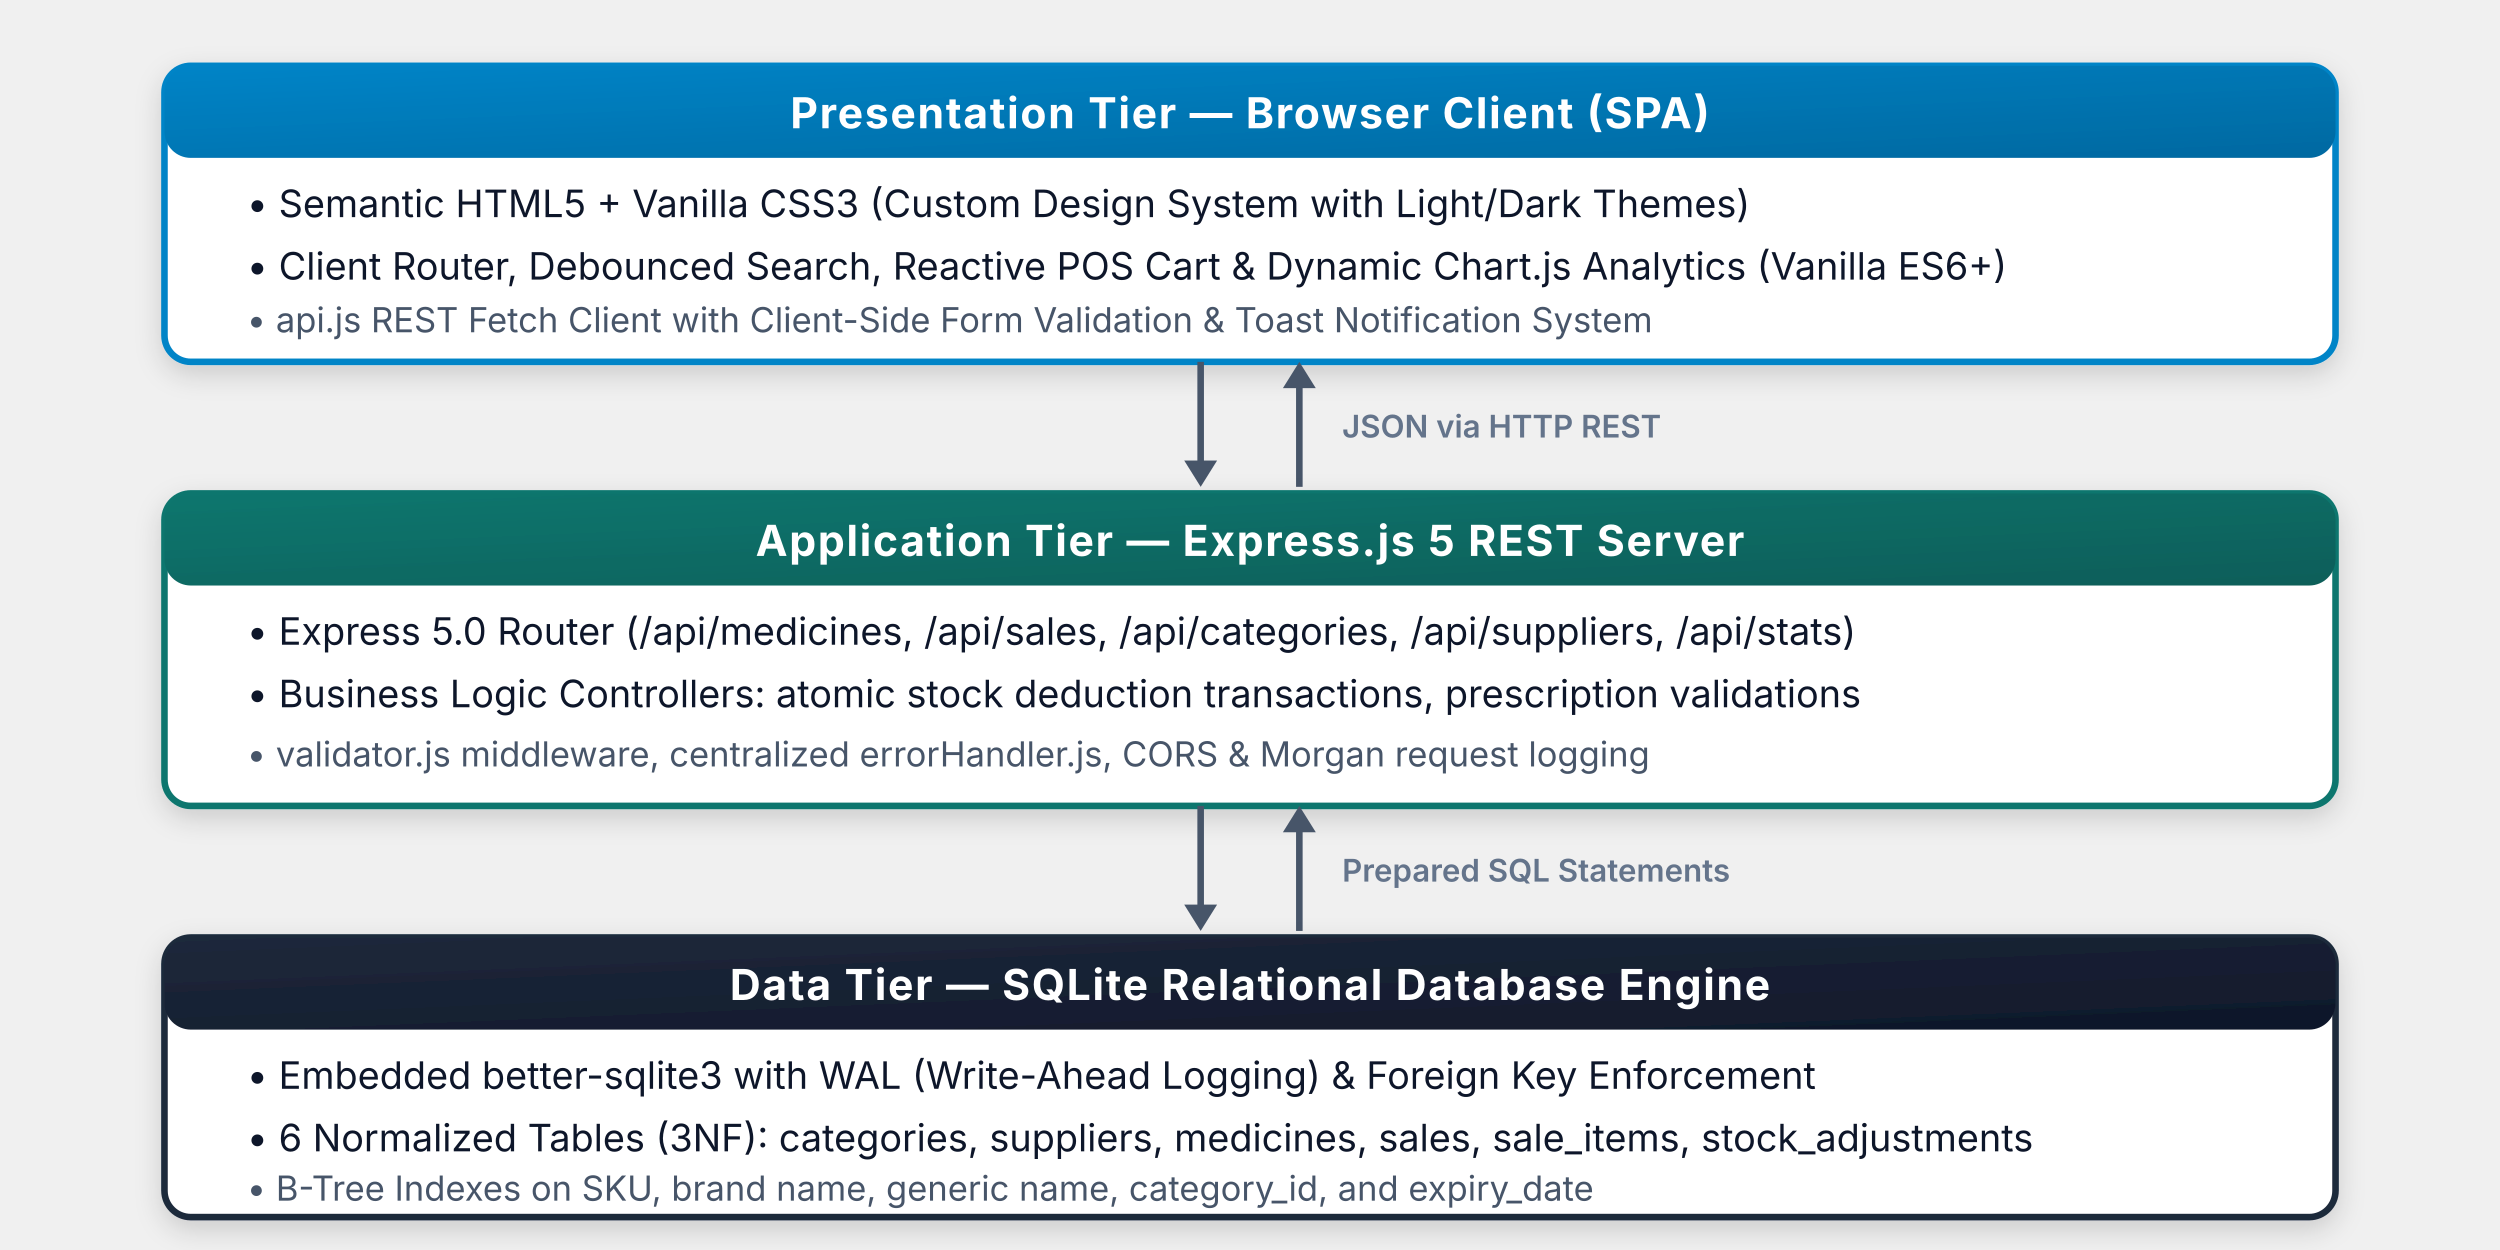
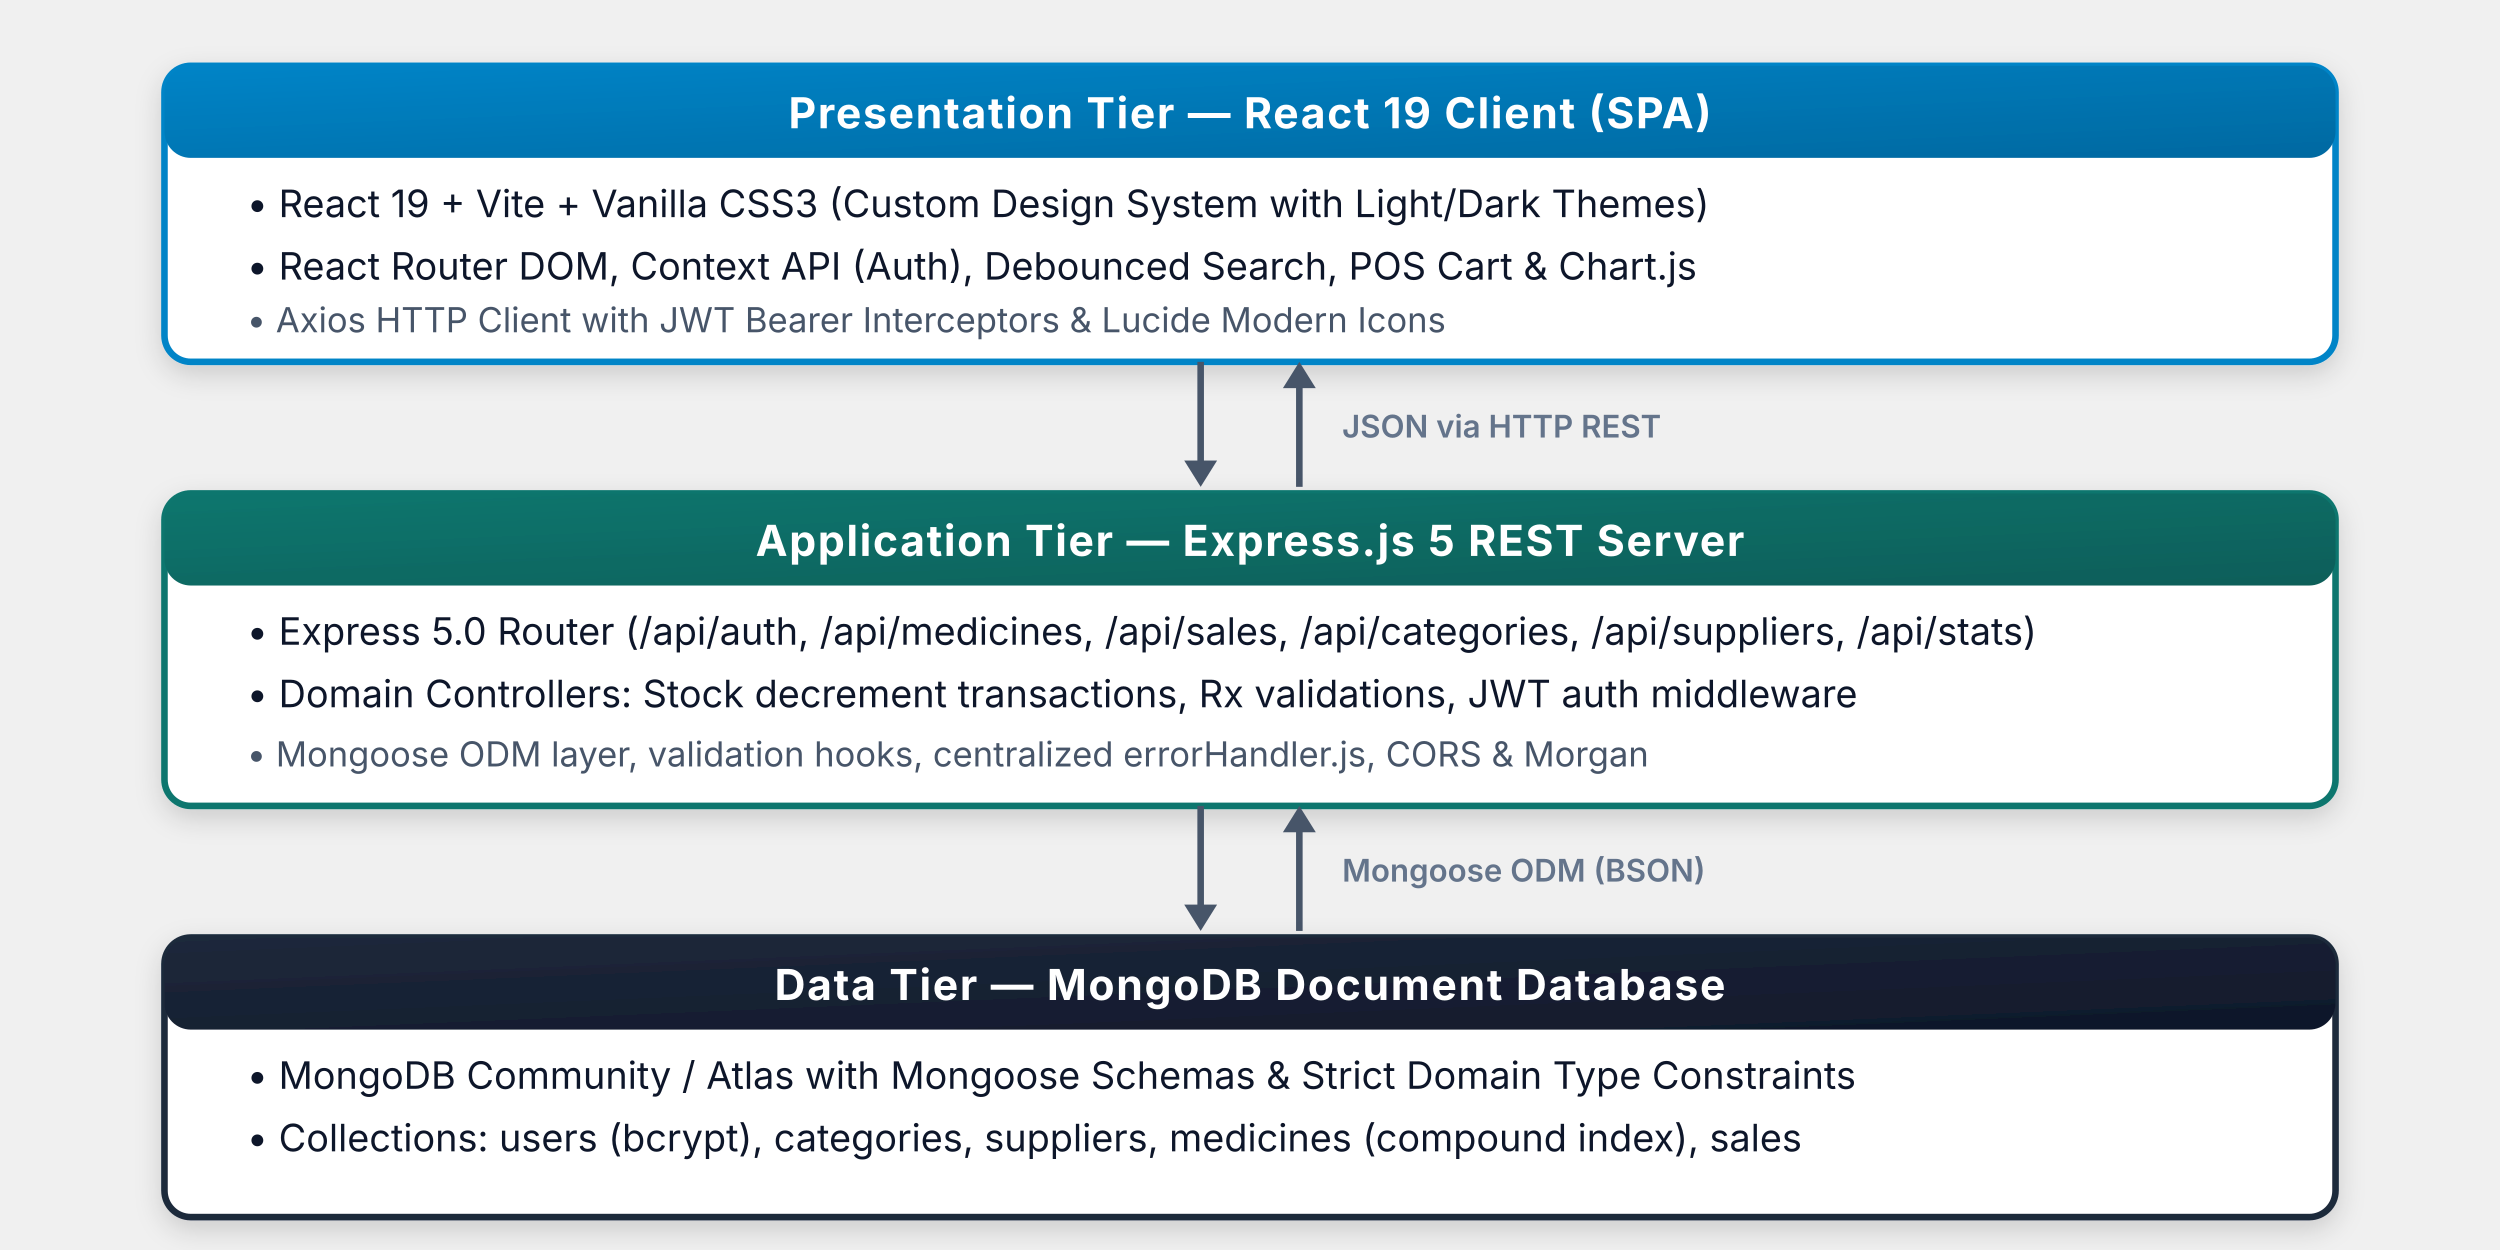
<svg xmlns="http://www.w3.org/2000/svg" viewBox="0 0 760 380" width="100%" height="100%" style="font-family:'Segoe UI',Inter,sans-serif;">
  <defs>
    <linearGradient id="tier1Grad" x1="0%" y1="0%" x2="100%" y2="100%">
      <stop offset="0%" stop-color="#0284c7" />
      <stop offset="100%" stop-color="#0369a1" />
    </linearGradient>
    <linearGradient id="tier2Grad" x1="0%" y1="0%" x2="100%" y2="100%">
      <stop offset="0%" stop-color="#0f766e" />
      <stop offset="100%" stop-color="#115e59" />
    </linearGradient>
    <linearGradient id="tier3Grad" x1="0%" y1="0%" x2="100%" y2="100%">
      <stop offset="0%" stop-color="#1e293b" />
      <stop offset="100%" stop-color="#0f172a" />
    </linearGradient>
    <filter id="shadow" x="-3%" y="-6%" width="106%" height="118%" filterUnits="userSpaceOnUse">
      <feDropShadow dx="0" dy="3" stdDeviation="4" flood-opacity="0.15" />
    </filter>
  </defs>
  <g filter="url(#shadow)">
    <rect x="50" y="20" width="660" height="90" rx="8" fill="#ffffff" stroke="#0284c7" stroke-width="2" />
    <rect x="50" y="20" width="660" height="28" rx="8" fill="url(#tier1Grad)" />
-     <text x="380" y="39" fill="#ffffff" font-size="13" font-weight="bold" text-anchor="middle" letter-spacing="0.5">Presentation Tier — Browser Client (SPA)</text>
-     <text x="75" y="66" fill="#0f172a" font-size="11.5">• Semantic HTML5 + Vanilla CSS3 (Custom Design System with Light/Dark Themes)</text>
-     <text x="75" y="85" fill="#0f172a" font-size="11.5">• Client Router, Debounced Search, Reactive POS Cart &amp; Dynamic Chart.js Analytics (Vanilla ES6+)</text>
-     <text x="75" y="101" fill="#475569" font-size="10.5">• api.js REST Fetch Client with Client-Side Form Validation &amp; Toast Notification System</text>
+     <text x="380" y="39" fill="#ffffff" font-size="13" font-weight="bold" text-anchor="middle" letter-spacing="0.5">Presentation Tier — React 19 Client (SPA)</text>
+     <text x="75" y="66" fill="#0f172a" font-size="11.5">• React 19 + Vite + Vanilla CSS3 (Custom Design System with Light/Dark Themes)</text>
+     <text x="75" y="85" fill="#0f172a" font-size="11.5">• React Router DOM, Context API (Auth), Debounced Search, POS Cart &amp; Chart.js</text>
+     <text x="75" y="101" fill="#475569" font-size="10.5">• Axios HTTP Client with JWT Bearer Interceptors &amp; Lucide Modern Icons</text>
  </g>
  <path d="M 365 110 L 365 145" stroke="#475569" stroke-width="2" />
  <polygon points="365,148 360,140 370,140" fill="#475569" />
  <path d="M 395 148 L 395 113" stroke="#475569" stroke-width="2" />
  <polygon points="395,110 390,118 400,118" fill="#475569" />
  <text x="408" y="133" fill="#64748b" font-size="9.5" font-weight="600">JSON via HTTP REST</text>
  <g filter="url(#shadow)">
    <rect x="50" y="150" width="660" height="95" rx="8" fill="#ffffff" stroke="#0f766e" stroke-width="2" />
    <rect x="50" y="150" width="660" height="28" rx="8" fill="url(#tier2Grad)" />
    <text x="380" y="169" fill="#ffffff" font-size="13" font-weight="bold" text-anchor="middle" letter-spacing="0.5">Application Tier — Express.js 5 REST Server</text>
-     <text x="75" y="196" fill="#0f172a" font-size="11.5">• Express 5.0 Router (/api/medicines, /api/sales, /api/categories, /api/suppliers, /api/stats)</text>
-     <text x="75" y="215" fill="#0f172a" font-size="11.5">• Business Logic Controllers: atomic stock deduction transactions, prescription validations</text>
-     <text x="75" y="233" fill="#475569" font-size="10.5">• validator.js middleware, centralized errorHandler.js, CORS &amp; Morgan request logging</text>
+     <text x="75" y="196" fill="#0f172a" font-size="11.5">• Express 5.0 Router (/api/auth, /api/medicines, /api/sales, /api/categories, /api/suppliers, /api/stats)</text>
+     <text x="75" y="215" fill="#0f172a" font-size="11.5">• Domain Controllers: Stock decrement transactions, Rx validations, JWT auth middleware</text>
+     <text x="75" y="233" fill="#475569" font-size="10.5">• Mongoose ODM layer, validation hooks, centralized errorHandler.js, CORS &amp; Morgan</text>
  </g>
  <path d="M 365 245 L 365 280" stroke="#475569" stroke-width="2" />
  <polygon points="365,283 360,275 370,275" fill="#475569" />
  <path d="M 395 283 L 395 248" stroke="#475569" stroke-width="2" />
  <polygon points="395,245 390,253 400,253" fill="#475569" />
-   <text x="408" y="268" fill="#64748b" font-size="9.5" font-weight="600">Prepared SQL Statements</text>
+   <text x="408" y="268" fill="#64748b" font-size="9.5" font-weight="600">Mongoose ODM (BSON)</text>
  <g filter="url(#shadow)">
    <rect x="50" y="285" width="660" height="85" rx="8" fill="#ffffff" stroke="#1e293b" stroke-width="2" />
    <rect x="50" y="285" width="660" height="28" rx="8" fill="url(#tier3Grad)" />
-     <text x="380" y="304" fill="#ffffff" font-size="13" font-weight="bold" text-anchor="middle" letter-spacing="0.5">Data Tier — SQLite Relational Database Engine</text>
-     <text x="75" y="331" fill="#0f172a" font-size="11.5">• Embedded better-sqlite3 with WAL (Write-Ahead Logging) &amp; Foreign Key Enforcement</text>
-     <text x="75" y="350" fill="#0f172a" font-size="11.5">• 6 Normalized Tables (3NF): categories, suppliers, medicines, sales, sale_items, stock_adjustments</text>
-     <text x="75" y="365" fill="#475569" font-size="10.5">• B-Tree Indexes on SKU, brand name, generic name, category_id, and expiry_date</text>
+     <text x="380" y="304" fill="#ffffff" font-size="13" font-weight="bold" text-anchor="middle" letter-spacing="0.5">Data Tier — MongoDB Document Database</text>
+     <text x="75" y="331" fill="#0f172a" font-size="11.5">• MongoDB Community / Atlas with Mongoose Schemas &amp; Strict Domain Type Constraints</text>
+     <text x="75" y="350" fill="#0f172a" font-size="11.5">• Collections: users (bcrypt), categories, suppliers, medicines (compound index), sales</text>
  </g>
</svg>
